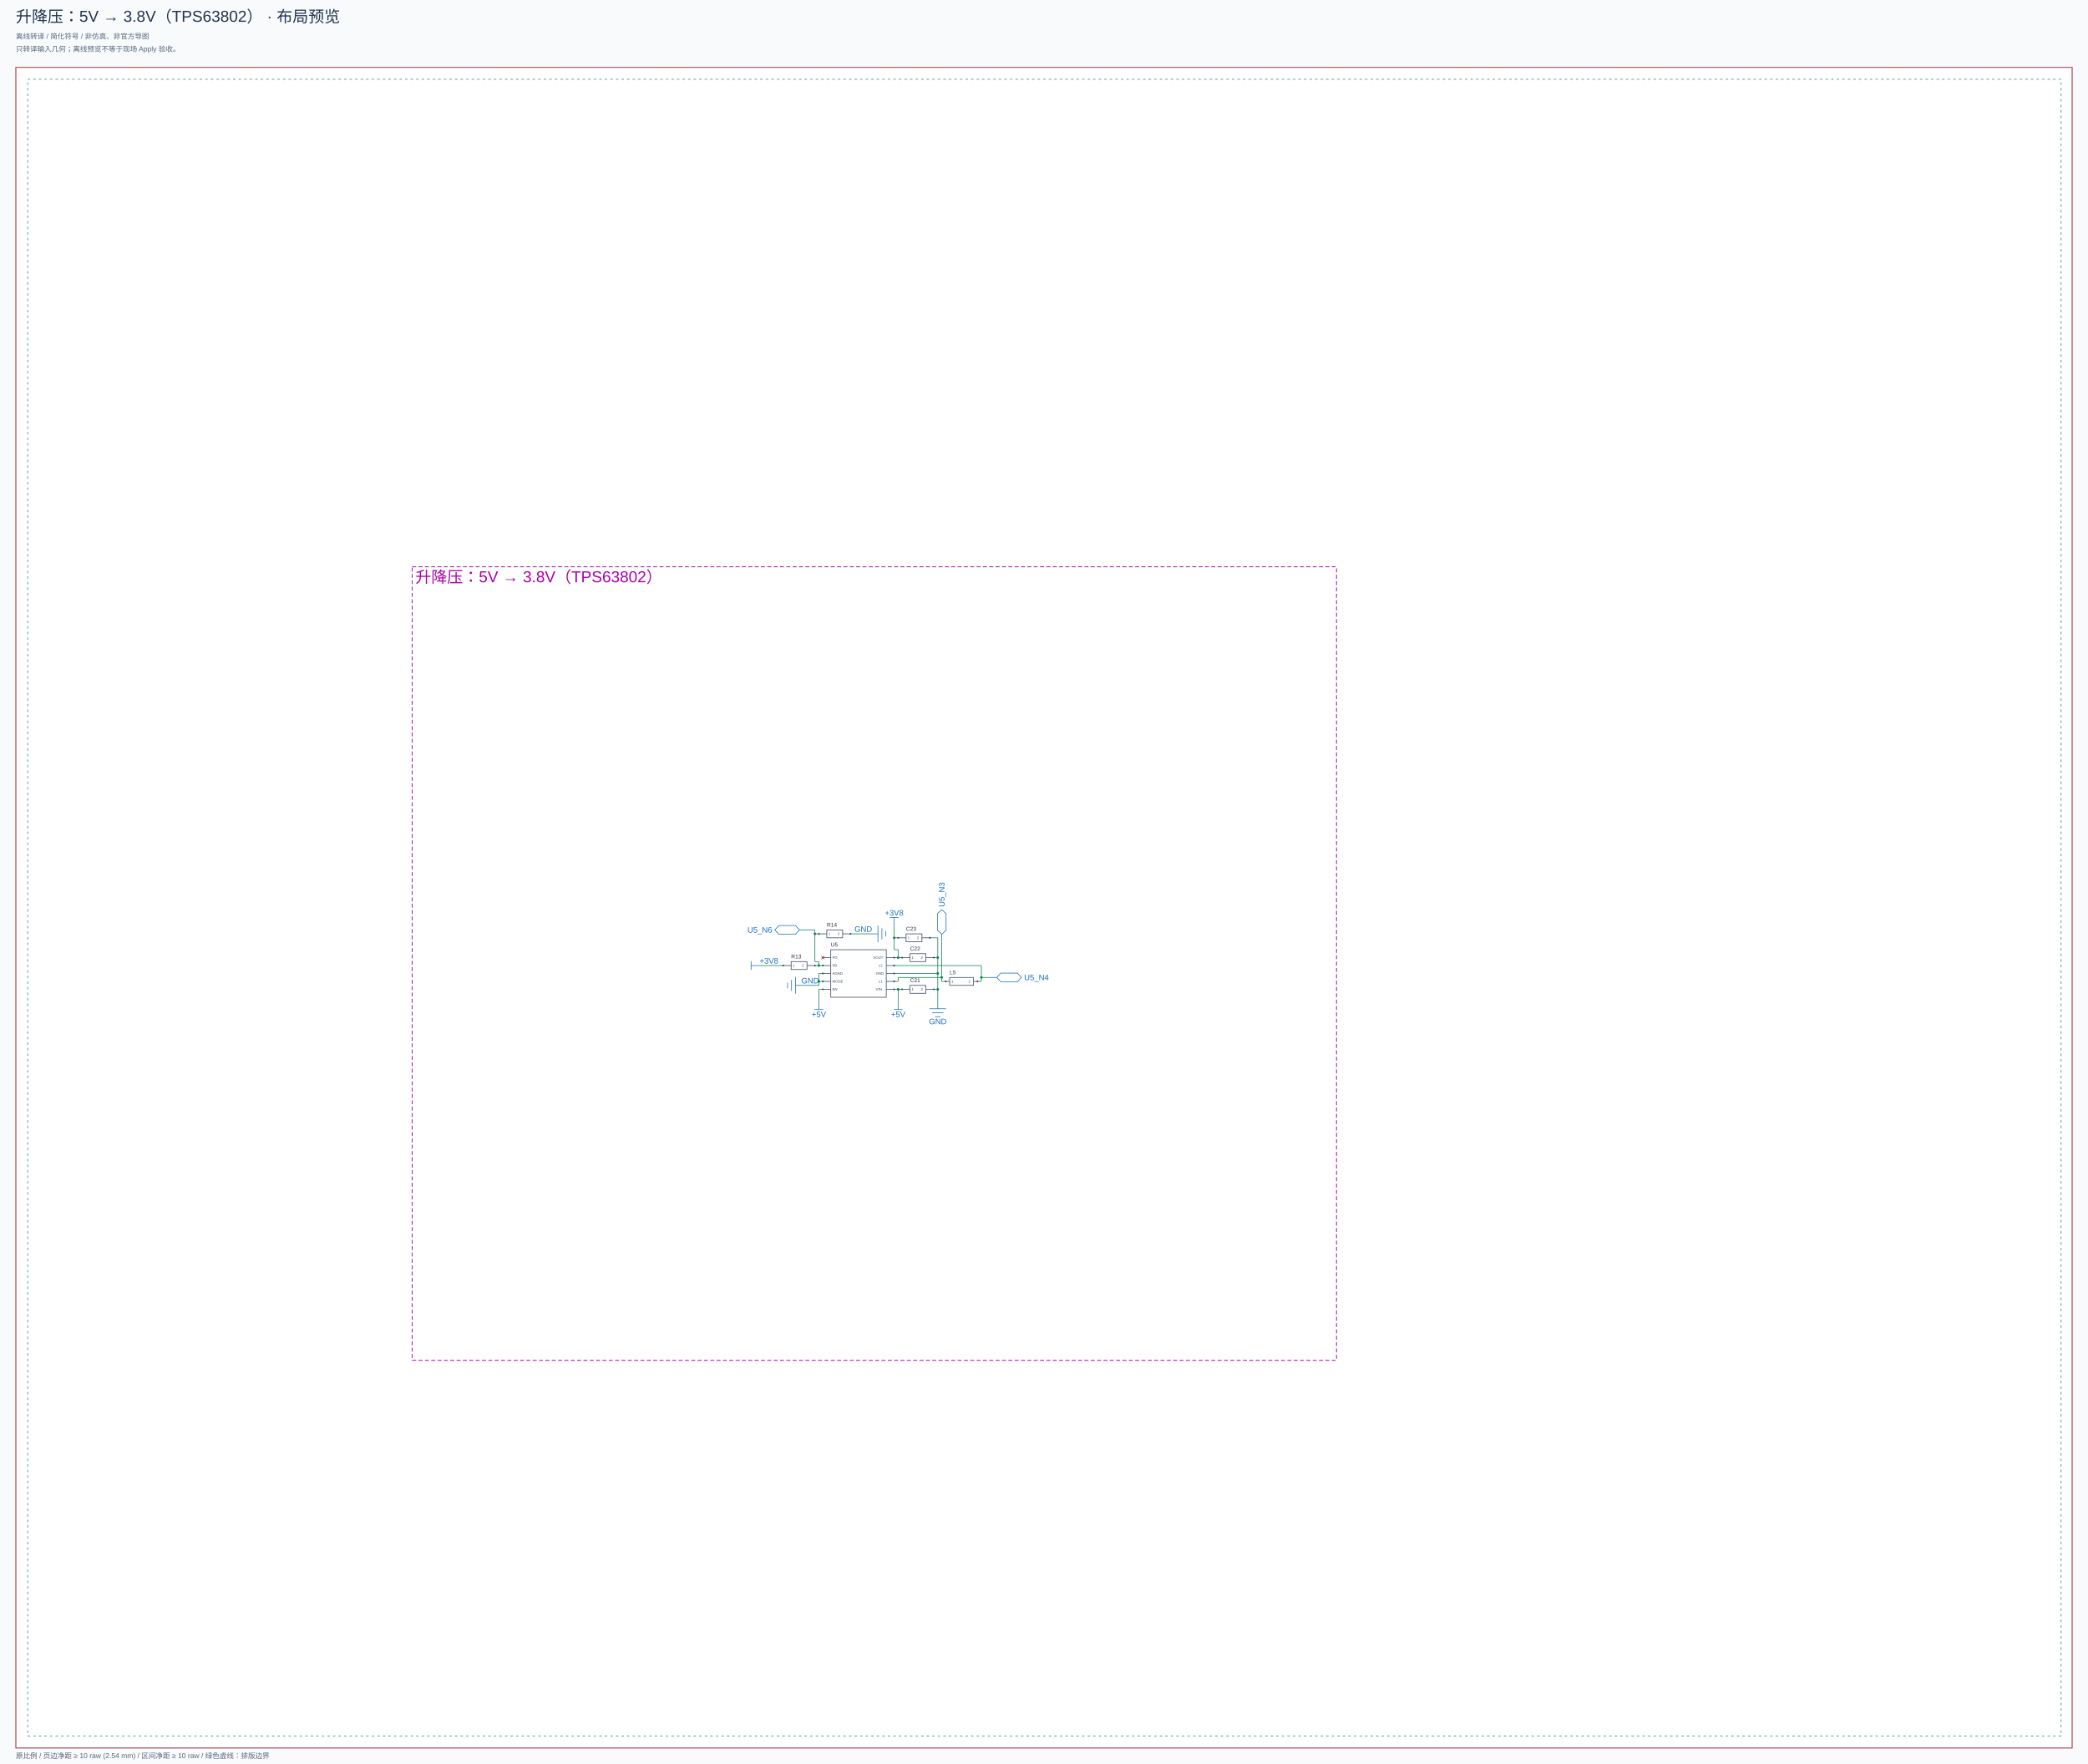
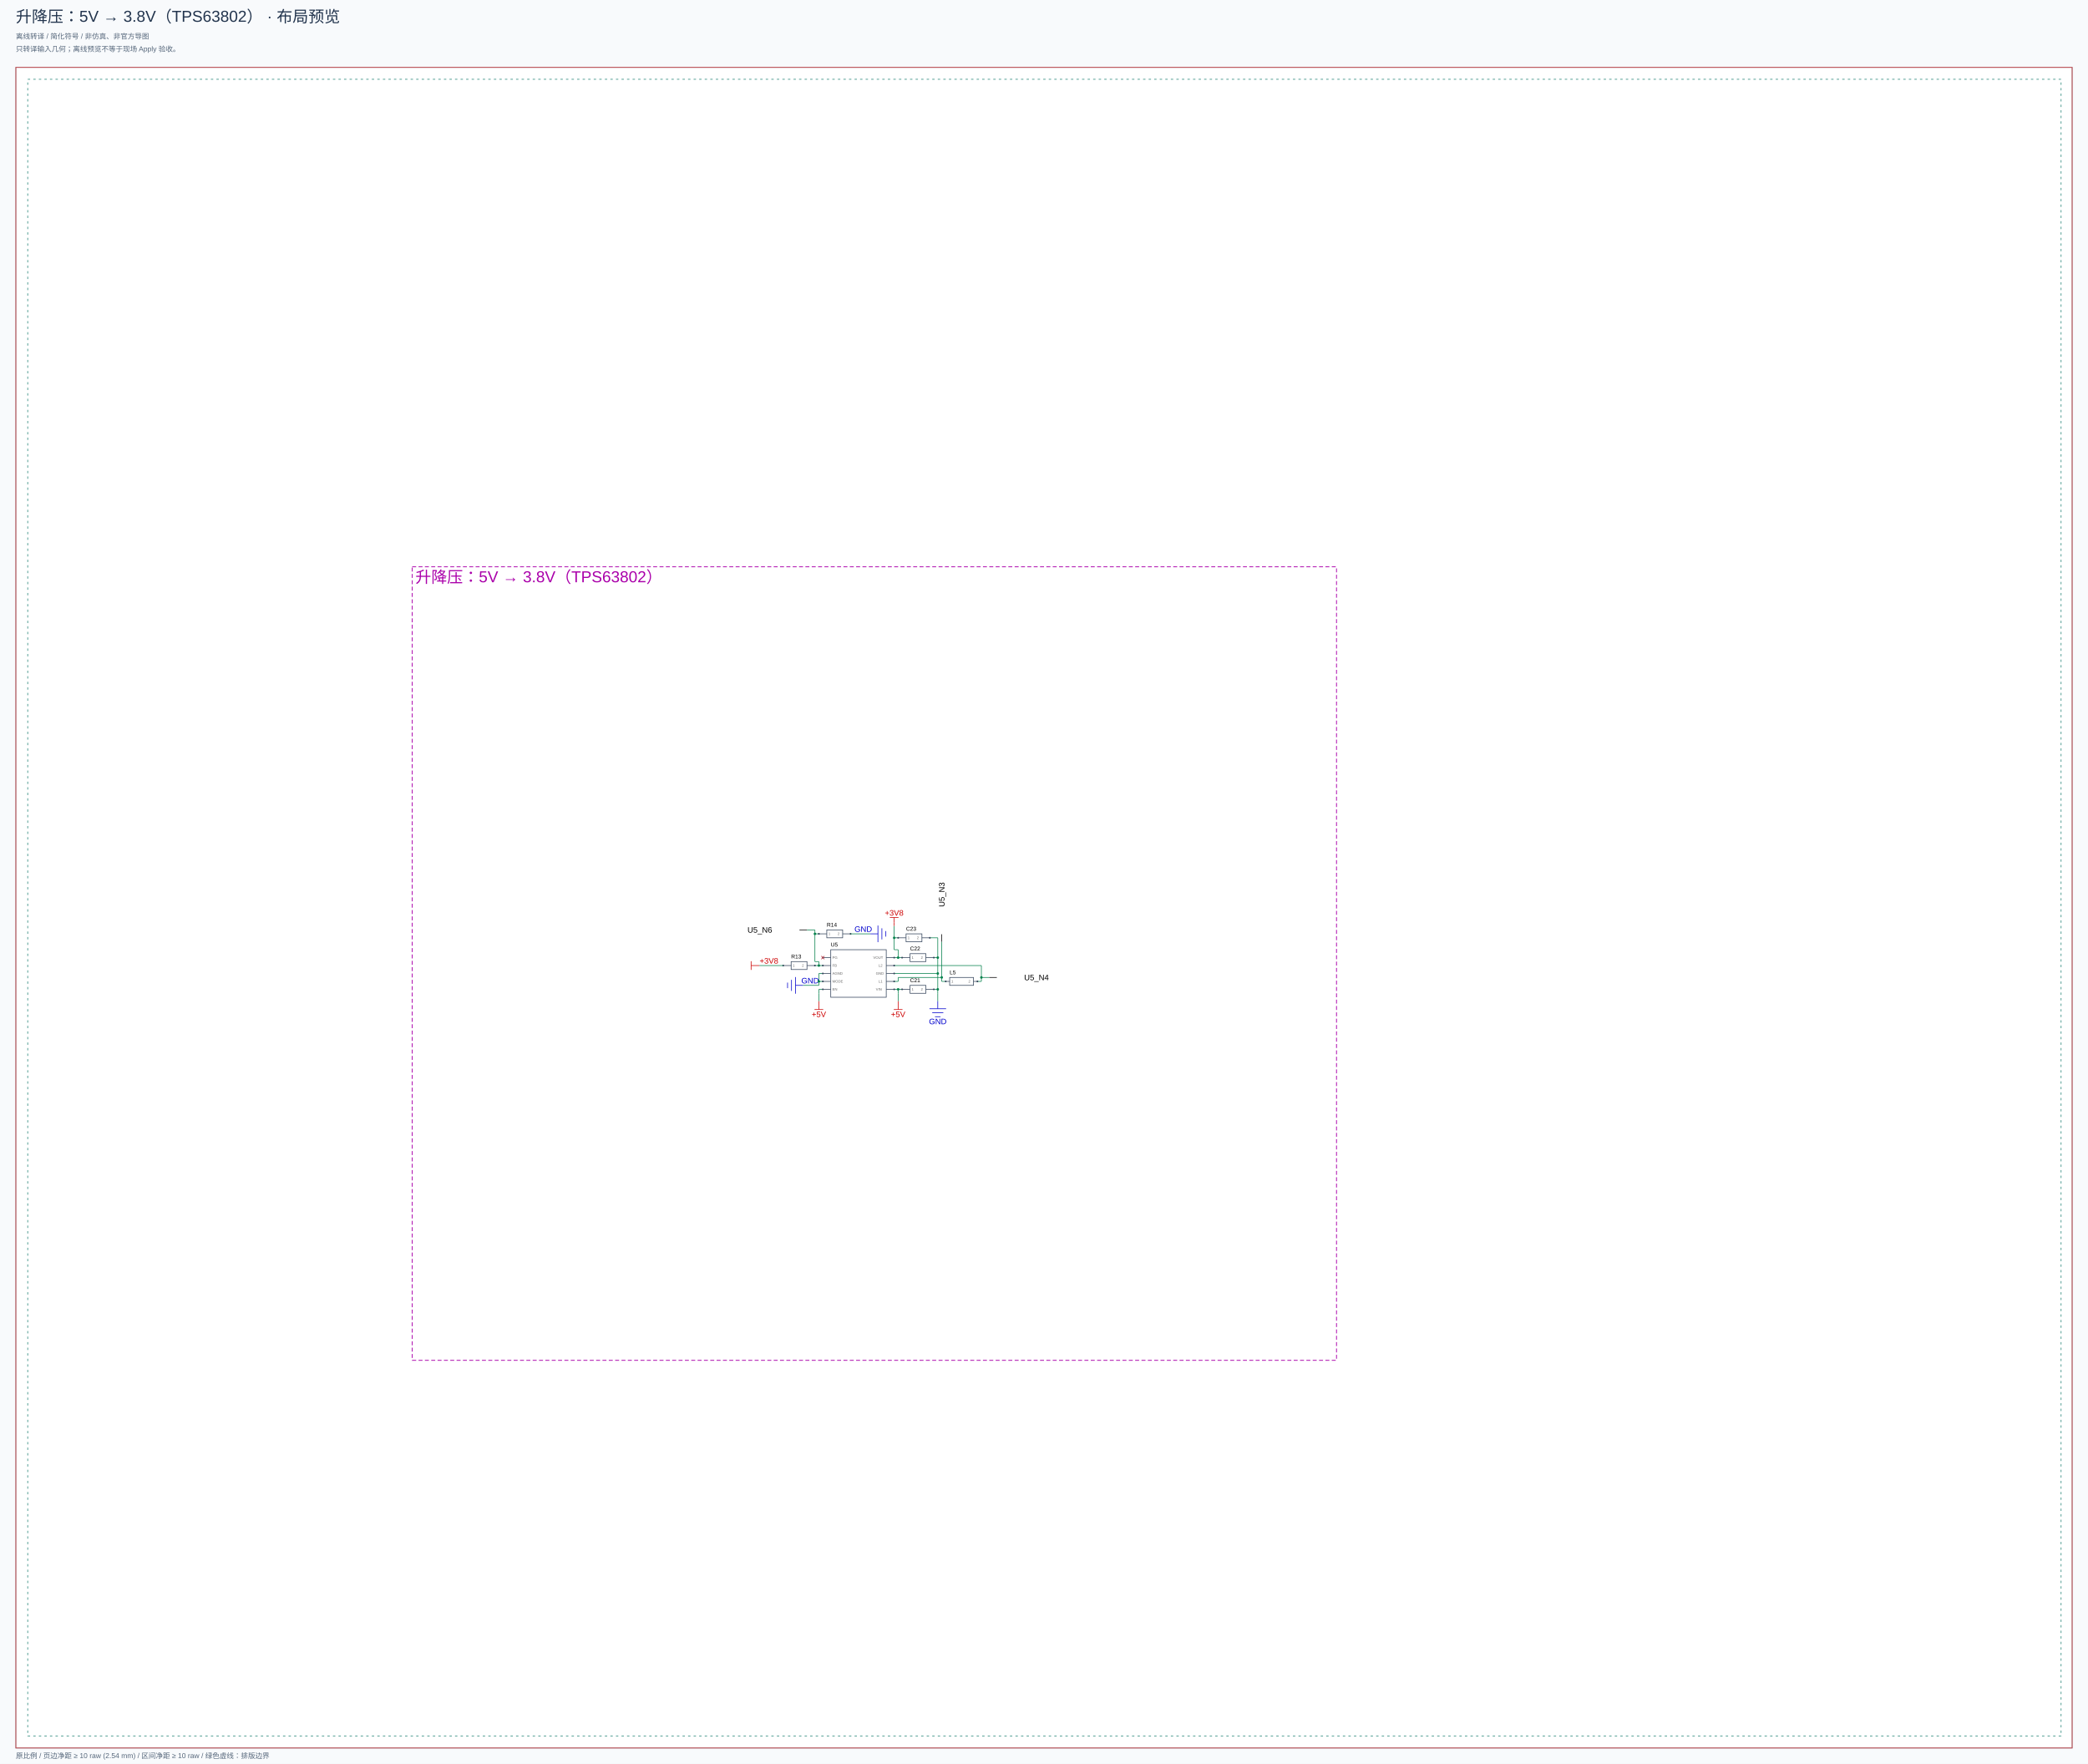
<svg xmlns="http://www.w3.org/2000/svg" width="5268" height="4450" viewBox="0 0 2634 2225">
  <rect width="100%" height="100%" fill="#f8fafc" />
  <g font-family="Arial,PingFang SC,sans-serif">
    <text x="20" y="28" font-size="20" fill="#22344d" text-anchor="start">升降压：5V → 3.8V（TPS63802） · 布局预览</text>
    <text x="20" y="49" font-size="9" fill="#546579" text-anchor="start">离线转译 / 简化符号 / 非仿真、非官方导图</text>
    <text x="20" y="65" font-size="9" fill="#546579" text-anchor="start">只转译输入几何；离线预览不等于现场 Apply 验收。</text>
    <rect x="20" y="85" width="2594" height="2120" fill="white" stroke="#94a3b8" stroke-dasharray="" />
    <rect x="20" y="85" width="2594" height="2120" fill="none" stroke="#c74747" stroke-dasharray="" />
    <rect x="35" y="100" width="2565" height="2090" fill="none" stroke="#4a998e" stroke-dasharray="3 4" />
    <rect x="1210" y="1315" width="190" height="76" fill="#f8fafc" stroke="#94a3b8" />
    <text x="1216" y="1330" font-size="8" fill="#334155" text-anchor="start">SHEET M5</text>
    <text x="1216" y="1343" font-size="8" fill="#334155" text-anchor="start">REV A</text>
    <text x="1216" y="1356" font-size="8" fill="#334155" text-anchor="start">PAGE 1/1</text>
    <text x="1216" y="1369" font-size="8" fill="#334155" text-anchor="start">2026-11-06</text>
    <text x="1216" y="1382" font-size="8" fill="#334155" text-anchor="start">EasyCirq</text>
    <text x="20" y="2218" font-size="9" fill="#546579" text-anchor="start">原比例 / 页边净距 ≥ 10 raw (2.54 mm) / 区间净距 ≥ 10 raw / 绿色虚线：排版边界</text>
    <rect x="520" y="715" width="1166" height="1001" fill="white" stroke="#aa00aa" stroke-dasharray="5 3" />
    <text x="524" y="735" font-size="20" fill="#aa00aa" text-anchor="start">升降压：5V → 3.8V（TPS63802）</text>
    <path d="M1033 1228 L1038 1228" fill="none" stroke="#07814d" stroke-width="0.8" />
    <path d="M1173 1183 L1183 1183" fill="none" stroke="#07814d" stroke-width="0.8" />
    <path d="M1178 1208 L1183 1208" fill="none" stroke="#07814d" stroke-width="0.8" />
    <path d="M1183 1228 L1128 1228" fill="none" stroke="#07814d" stroke-width="0.8" />
    <path d="M1128 1198 L1133 1198" fill="none" stroke="#07814d" stroke-width="0.8" />
    <path d="M1133 1198 L1133 1208" fill="none" stroke="#07814d" stroke-width="0.8" />
    <path d="M1128 1208 L1133 1208" fill="none" stroke="#07814d" stroke-width="0.8" />
    <path d="M1133 1208 L1138 1208" fill="none" stroke="#07814d" stroke-width="0.8" />
    <path d="M1028 1218 L1033 1218" fill="none" stroke="#07814d" stroke-width="0.8" />
    <path d="M1033 1218 L1038 1218" fill="none" stroke="#07814d" stroke-width="0.8" />
    <path d="M1028 1213 L1033 1213" fill="none" stroke="#07814d" stroke-width="0.8" />
    <path d="M1033 1213 L1033 1218" fill="none" stroke="#07814d" stroke-width="0.8" />
    <path d="M1188 1233 L1133 1233" fill="none" stroke="#07814d" stroke-width="0.8" />
    <path d="M1133 1233 L1133 1238" fill="none" stroke="#07814d" stroke-width="0.8" />
    <path d="M1133 1238 L1128 1238" fill="none" stroke="#07814d" stroke-width="0.8" />
    <path d="M1238 1218 L1128 1218" fill="none" stroke="#07814d" stroke-width="0.8" />
    <path d="M1033 1238 L1038 1238" fill="none" stroke="#07814d" stroke-width="0.8" />
    <path d="M1033 1243 L1033 1238" fill="none" stroke="#07814d" stroke-width="0.8" />
    <path d="M1033 1238 L1033 1228" fill="none" stroke="#07814d" stroke-width="0.8" />
    <path d="M1178 1248 L1183 1248" fill="none" stroke="#07814d" stroke-width="0.8" />
    <path d="M1183 1253 L1183 1248" fill="none" stroke="#07814d" stroke-width="0.8" />
    <path d="M1183 1248 L1183 1228" fill="none" stroke="#07814d" stroke-width="0.8" />
    <path d="M1183 1228 L1183 1208" fill="none" stroke="#07814d" stroke-width="0.8" />
    <path d="M1183 1208 L1183 1183" fill="none" stroke="#07814d" stroke-width="0.8" />
    <path d="M1038 1248 L1033 1248" fill="none" stroke="#07814d" stroke-width="0.8" />
    <path d="M1033 1248 L1033 1253" fill="none" stroke="#07814d" stroke-width="0.8" />
    <path d="M1128 1248 L1133 1248" fill="none" stroke="#07814d" stroke-width="0.8" />
    <path d="M1133 1248 L1138 1248" fill="none" stroke="#07814d" stroke-width="0.8" />
    <path d="M1133 1248 L1133 1253" fill="none" stroke="#07814d" stroke-width="0.8" />
    <path d="M1128 1183 L1133 1183" fill="none" stroke="#07814d" stroke-width="0.8" />
    <path d="M1128 1198 L1128 1183" fill="none" stroke="#07814d" stroke-width="0.8" />
    <path d="M1128 1183 L1128 1178" fill="none" stroke="#07814d" stroke-width="0.8" />
    <path d="M1028 1178 L1033 1178" fill="none" stroke="#07814d" stroke-width="0.8" />
    <path d="M1028 1213 L1028 1178" fill="none" stroke="#07814d" stroke-width="0.8" />
    <path d="M1028 1178 L1028 1173" fill="none" stroke="#07814d" stroke-width="0.8" />
    <path d="M1188 1238 L1193 1238" fill="none" stroke="#07814d" stroke-width="0.8" />
    <path d="M1188 1238 L1188 1233" fill="none" stroke="#07814d" stroke-width="0.8" />
    <path d="M1233 1238 L1238 1238" fill="none" stroke="#07814d" stroke-width="0.8" />
    <path d="M1238 1238 L1238 1218" fill="none" stroke="#07814d" stroke-width="0.8" />
    <rect x="1048" y="1198" width="70" height="60" fill="white" stroke="#34445b" stroke-width="0.8" />
-     <text x="1048" y="1194" font-size="7" fill="#24344a" text-anchor="start">U5</text>
+     <text x="1048" y="1194" font-size="7" fill="#000000" text-anchor="start">U5</text>
    <path d="M1048 1228 L1038 1228" fill="none" stroke="#34445b" stroke-width="0.8" />
-     <text x="1050" y="1229.5" font-size="4.5" fill="#34445b" text-anchor="start">AGND</text>
+     <text x="1050" y="1229.5" font-size="4.5" fill="#666666" text-anchor="start">AGND</text>
    <circle cx="1038" cy="1228" r="1.1" fill="#34445b" />
    <path d="M1048 1248 L1038 1248" fill="none" stroke="#34445b" stroke-width="0.8" />
-     <text x="1050" y="1249.5" font-size="4.5" fill="#34445b" text-anchor="start">EN</text>
+     <text x="1050" y="1249.5" font-size="4.5" fill="#666666" text-anchor="start">EN</text>
    <circle cx="1038" cy="1248" r="1.1" fill="#34445b" />
    <path d="M1048 1218 L1038 1218" fill="none" stroke="#34445b" stroke-width="0.8" />
-     <text x="1050" y="1219.5" font-size="4.5" fill="#34445b" text-anchor="start">FB</text>
+     <text x="1050" y="1219.5" font-size="4.5" fill="#666666" text-anchor="start">FB</text>
    <circle cx="1038" cy="1218" r="1.1" fill="#34445b" />
    <path d="M1118 1228 L1128 1228" fill="none" stroke="#34445b" stroke-width="0.8" />
-     <text x="1104.875" y="1229.5" font-size="4.5" fill="#34445b" text-anchor="start">GND</text>
+     <text x="1104.875" y="1229.5" font-size="4.5" fill="#666666" text-anchor="start">GND</text>
    <circle cx="1128" cy="1228" r="1.1" fill="#34445b" />
    <path d="M1118 1238 L1128 1238" fill="none" stroke="#34445b" stroke-width="0.8" />
-     <text x="1108.25" y="1239.5" font-size="4.5" fill="#34445b" text-anchor="start">L1</text>
+     <text x="1108.25" y="1239.5" font-size="4.5" fill="#666666" text-anchor="start">L1</text>
    <circle cx="1128" cy="1238" r="1.1" fill="#34445b" />
    <path d="M1118 1218 L1128 1218" fill="none" stroke="#34445b" stroke-width="0.8" />
-     <text x="1108.25" y="1219.5" font-size="4.5" fill="#34445b" text-anchor="start">L2</text>
+     <text x="1108.25" y="1219.5" font-size="4.5" fill="#666666" text-anchor="start">L2</text>
    <circle cx="1128" cy="1218" r="1.1" fill="#34445b" />
    <path d="M1048 1238 L1038 1238" fill="none" stroke="#34445b" stroke-width="0.8" />
-     <text x="1050" y="1239.5" font-size="4.5" fill="#34445b" text-anchor="start">MODE</text>
+     <text x="1050" y="1239.5" font-size="4.5" fill="#666666" text-anchor="start">MODE</text>
    <circle cx="1038" cy="1238" r="1.1" fill="#34445b" />
    <path d="M1048 1208 L1038 1208" fill="none" stroke="#34445b" stroke-width="0.8" />
-     <text x="1050" y="1209.5" font-size="4.5" fill="#34445b" text-anchor="start">PG</text>
+     <text x="1050" y="1209.5" font-size="4.5" fill="#666666" text-anchor="start">PG</text>
    <circle cx="1038" cy="1208" r="1.1" fill="#34445b" />
    <path d="M1036 1210 L1040 1206" fill="none" stroke="#c53b45" stroke-width="0.8" />
    <path d="M1036 1206 L1040 1210" fill="none" stroke="#c53b45" stroke-width="0.8" />
    <path d="M1118 1248 L1128 1248" fill="none" stroke="#34445b" stroke-width="0.8" />
-     <text x="1104.875" y="1249.5" font-size="4.5" fill="#34445b" text-anchor="start">VIN</text>
+     <text x="1104.875" y="1249.5" font-size="4.5" fill="#666666" text-anchor="start">VIN</text>
    <circle cx="1128" cy="1248" r="1.1" fill="#34445b" />
    <path d="M1118 1208 L1128 1208" fill="none" stroke="#34445b" stroke-width="0.8" />
-     <text x="1101.5" y="1209.5" font-size="4.5" fill="#34445b" text-anchor="start">VOUT</text>
+     <text x="1101.5" y="1209.5" font-size="4.5" fill="#666666" text-anchor="start">VOUT</text>
    <circle cx="1128" cy="1208" r="1.1" fill="#34445b" />
    <rect x="1148" y="1243" width="20" height="10" fill="white" stroke="#34445b" stroke-width="0.8" />
-     <text x="1148" y="1239" font-size="7" fill="#24344a" text-anchor="start">C21</text>
+     <text x="1148" y="1239" font-size="7" fill="#000000" text-anchor="start">C21</text>
    <path d="M1148 1248 L1138 1248" fill="none" stroke="#34445b" stroke-width="0.8" />
-     <text x="1150" y="1249.5" font-size="4.5" fill="#34445b" text-anchor="start">1</text>
+     <text x="1150" y="1249.5" font-size="4.5" fill="#666666" text-anchor="start">1</text>
    <circle cx="1138" cy="1248" r="1.1" fill="#34445b" />
    <path d="M1168 1248 L1178 1248" fill="none" stroke="#34445b" stroke-width="0.8" />
-     <text x="1161.625" y="1249.5" font-size="4.5" fill="#34445b" text-anchor="start">2</text>
+     <text x="1161.625" y="1249.5" font-size="4.5" fill="#666666" text-anchor="start">2</text>
    <circle cx="1178" cy="1248" r="1.1" fill="#34445b" />
    <rect x="1148" y="1203" width="20" height="10" fill="white" stroke="#34445b" stroke-width="0.8" />
-     <text x="1148" y="1199" font-size="7" fill="#24344a" text-anchor="start">C22</text>
+     <text x="1148" y="1199" font-size="7" fill="#000000" text-anchor="start">C22</text>
    <path d="M1148 1208 L1138 1208" fill="none" stroke="#34445b" stroke-width="0.8" />
-     <text x="1150" y="1209.5" font-size="4.5" fill="#34445b" text-anchor="start">1</text>
+     <text x="1150" y="1209.5" font-size="4.5" fill="#666666" text-anchor="start">1</text>
    <circle cx="1138" cy="1208" r="1.1" fill="#34445b" />
    <path d="M1168 1208 L1178 1208" fill="none" stroke="#34445b" stroke-width="0.8" />
-     <text x="1161.625" y="1209.5" font-size="4.5" fill="#34445b" text-anchor="start">2</text>
+     <text x="1161.625" y="1209.5" font-size="4.5" fill="#666666" text-anchor="start">2</text>
    <circle cx="1178" cy="1208" r="1.1" fill="#34445b" />
    <rect x="1143" y="1178" width="20" height="10" fill="white" stroke="#34445b" stroke-width="0.8" />
-     <text x="1143" y="1174" font-size="7" fill="#24344a" text-anchor="start">C23</text>
+     <text x="1143" y="1174" font-size="7" fill="#000000" text-anchor="start">C23</text>
    <path d="M1143 1183 L1133 1183" fill="none" stroke="#34445b" stroke-width="0.8" />
-     <text x="1145" y="1184.5" font-size="4.5" fill="#34445b" text-anchor="start">1</text>
+     <text x="1145" y="1184.5" font-size="4.5" fill="#666666" text-anchor="start">1</text>
    <circle cx="1133" cy="1183" r="1.1" fill="#34445b" />
    <path d="M1163 1183 L1173 1183" fill="none" stroke="#34445b" stroke-width="0.8" />
-     <text x="1156.625" y="1184.5" font-size="4.5" fill="#34445b" text-anchor="start">2</text>
+     <text x="1156.625" y="1184.5" font-size="4.5" fill="#666666" text-anchor="start">2</text>
    <circle cx="1173" cy="1183" r="1.1" fill="#34445b" />
    <rect x="1198" y="1233" width="30" height="10" fill="white" stroke="#34445b" stroke-width="0.8" />
-     <text x="1198" y="1229" font-size="7" fill="#24344a" text-anchor="start">L5</text>
+     <text x="1198" y="1229" font-size="7" fill="#000000" text-anchor="start">L5</text>
    <path d="M1198 1238 L1193 1238" fill="none" stroke="#34445b" stroke-width="0.8" />
-     <text x="1200" y="1239.5" font-size="4.5" fill="#34445b" text-anchor="start">1</text>
+     <text x="1200" y="1239.5" font-size="4.5" fill="#666666" text-anchor="start">1</text>
    <circle cx="1193" cy="1238" r="1.1" fill="#34445b" />
    <path d="M1228 1238 L1233 1238" fill="none" stroke="#34445b" stroke-width="0.8" />
-     <text x="1221.625" y="1239.5" font-size="4.5" fill="#34445b" text-anchor="start">2</text>
+     <text x="1221.625" y="1239.5" font-size="4.5" fill="#666666" text-anchor="start">2</text>
    <circle cx="1233" cy="1238" r="1.1" fill="#34445b" />
    <rect x="998" y="1213" width="20" height="10" fill="white" stroke="#34445b" stroke-width="0.8" />
-     <text x="998" y="1209" font-size="7" fill="#24344a" text-anchor="start">R13</text>
+     <text x="998" y="1209" font-size="7" fill="#000000" text-anchor="start">R13</text>
    <path d="M998 1218 L988 1218" fill="none" stroke="#34445b" stroke-width="0.8" />
-     <text x="1000" y="1219.5" font-size="4.5" fill="#34445b" text-anchor="start">1</text>
+     <text x="1000" y="1219.5" font-size="4.5" fill="#666666" text-anchor="start">1</text>
    <circle cx="988" cy="1218" r="1.1" fill="#34445b" />
    <path d="M1018 1218 L1028 1218" fill="none" stroke="#34445b" stroke-width="0.8" />
-     <text x="1011.625" y="1219.5" font-size="4.5" fill="#34445b" text-anchor="start">2</text>
+     <text x="1011.625" y="1219.5" font-size="4.5" fill="#666666" text-anchor="start">2</text>
    <circle cx="1028" cy="1218" r="1.1" fill="#34445b" />
    <rect x="1043" y="1173" width="20" height="10" fill="white" stroke="#34445b" stroke-width="0.8" />
-     <text x="1043" y="1169" font-size="7" fill="#24344a" text-anchor="start">R14</text>
+     <text x="1043" y="1169" font-size="7" fill="#000000" text-anchor="start">R14</text>
    <path d="M1043 1178 L1033 1178" fill="none" stroke="#34445b" stroke-width="0.8" />
-     <text x="1045" y="1179.5" font-size="4.5" fill="#34445b" text-anchor="start">1</text>
+     <text x="1045" y="1179.5" font-size="4.5" fill="#666666" text-anchor="start">1</text>
    <circle cx="1033" cy="1178" r="1.1" fill="#34445b" />
    <path d="M1063 1178 L1073 1178" fill="none" stroke="#34445b" stroke-width="0.8" />
-     <text x="1056.625" y="1179.5" font-size="4.5" fill="#34445b" text-anchor="start">2</text>
+     <text x="1056.625" y="1179.5" font-size="4.5" fill="#666666" text-anchor="start">2</text>
    <circle cx="1073" cy="1178" r="1.1" fill="#34445b" />
    <path d="M1033 1243 L1013 1243" fill="none" stroke="#07814d" stroke-width="0.8" />
-     <path d="M1013 1243 L1003.5 1243" fill="none" stroke="#176bc0" stroke-width="0.8" />
-     <path d="M1003.5 1232.5 L1003.5 1253.5" fill="none" stroke="#176bc0" stroke-width="0.8" />
-     <path d="M998.5 1236 L998.5 1250" fill="none" stroke="#176bc0" stroke-width="0.8" />
-     <path d="M993.5 1239.5 L993.5 1246.5" fill="none" stroke="#176bc0" stroke-width="0.8" />
-     <text class="marker-name" transform="translate(1022 1237) rotate(0)" y="3.5" text-anchor="middle" font-size="10" textLength="16" lengthAdjust="spacingAndGlyphs" fill="#176bc0">GND</text>
+     <path d="M1013 1243 L1003.5 1243" fill="none" stroke="#0000CC" stroke-width="0.8" />
+     <path d="M1003.5 1232.5 L1003.5 1253.5" fill="none" stroke="#0000CC" stroke-width="0.8" />
+     <path d="M998.5 1236 L998.5 1250" fill="none" stroke="#0000CC" stroke-width="0.8" />
+     <path d="M993.5 1239.5 L993.5 1246.5" fill="none" stroke="#0000CC" stroke-width="0.8" />
+     <text class="marker-name" transform="translate(1022 1237) rotate(0)" y="3.5" text-anchor="middle" font-size="10" textLength="16" lengthAdjust="spacingAndGlyphs" fill="#0000CC">GND</text>
    <path d="M1183 1253 L1183 1263" fill="none" stroke="#07814d" stroke-width="0.8" />
-     <path d="M1183 1263 L1183 1272.5" fill="none" stroke="#176bc0" stroke-width="0.8" />
-     <path d="M1172.5 1272.5 L1193.5 1272.5" fill="none" stroke="#176bc0" stroke-width="0.8" />
-     <path d="M1176 1277.5 L1190 1277.5" fill="none" stroke="#176bc0" stroke-width="0.8" />
-     <path d="M1179.5 1282.5 L1186.5 1282.5" fill="none" stroke="#176bc0" stroke-width="0.8" />
-     <text class="marker-name" transform="translate(1183 1288.5) rotate(0)" y="3.5" text-anchor="middle" font-size="10" textLength="16" lengthAdjust="spacingAndGlyphs" fill="#176bc0">GND</text>
+     <path d="M1183 1263 L1183 1272.5" fill="none" stroke="#0000CC" stroke-width="0.8" />
+     <path d="M1172.5 1272.5 L1193.5 1272.5" fill="none" stroke="#0000CC" stroke-width="0.8" />
+     <path d="M1176 1277.5 L1190 1277.5" fill="none" stroke="#0000CC" stroke-width="0.8" />
+     <path d="M1179.5 1282.5 L1186.5 1282.5" fill="none" stroke="#0000CC" stroke-width="0.8" />
+     <text class="marker-name" transform="translate(1183 1288.5) rotate(0)" y="3.5" text-anchor="middle" font-size="10" textLength="16" lengthAdjust="spacingAndGlyphs" fill="#0000CC">GND</text>
    <path d="M1073 1178 L1098 1178" fill="none" stroke="#07814d" stroke-width="0.8" />
-     <path d="M1098 1178 L1107.5 1178" fill="none" stroke="#176bc0" stroke-width="0.8" />
-     <path d="M1107.5 1188.5 L1107.5 1167.5" fill="none" stroke="#176bc0" stroke-width="0.8" />
-     <path d="M1112.5 1185 L1112.5 1171" fill="none" stroke="#176bc0" stroke-width="0.8" />
-     <path d="M1117.5 1181.5 L1117.5 1174.5" fill="none" stroke="#176bc0" stroke-width="0.8" />
-     <text class="marker-name" transform="translate(1089 1172) rotate(0)" y="3.5" text-anchor="middle" font-size="10" textLength="16" lengthAdjust="spacingAndGlyphs" fill="#176bc0">GND</text>
+     <path d="M1098 1178 L1107.5 1178" fill="none" stroke="#0000CC" stroke-width="0.8" />
+     <path d="M1107.5 1188.5 L1107.5 1167.5" fill="none" stroke="#0000CC" stroke-width="0.8" />
+     <path d="M1112.5 1185 L1112.5 1171" fill="none" stroke="#0000CC" stroke-width="0.8" />
+     <path d="M1117.5 1181.5 L1117.5 1174.5" fill="none" stroke="#0000CC" stroke-width="0.8" />
+     <text class="marker-name" transform="translate(1089 1172) rotate(0)" y="3.5" text-anchor="middle" font-size="10" textLength="16" lengthAdjust="spacingAndGlyphs" fill="#0000CC">GND</text>
    <path d="M1033 1253 L1033 1263" fill="none" stroke="#07814d" stroke-width="0.8" />
-     <path d="M1033 1263 L1033 1267.5" fill="none" stroke="#176bc0" stroke-width="0.8" />
-     <path d="M1033 1267.5 L1033 1273.5" fill="none" stroke="#176bc0" stroke-width="0.8" />
-     <path d="M1027.5 1273.5 L1038.5 1273.5" fill="none" stroke="#176bc0" stroke-width="0.8" />
-     <text class="marker-name" transform="translate(1033 1279.5) rotate(0)" y="3.5" text-anchor="middle" font-size="10" textLength="16" lengthAdjust="spacingAndGlyphs" fill="#176bc0">+5V</text>
+     <path d="M1033 1263 L1033 1267.5" fill="none" stroke="#CC0000" stroke-width="0.8" />
+     <path d="M1033 1267.5 L1033 1273.5" fill="none" stroke="#CC0000" stroke-width="0.8" />
+     <path d="M1027.5 1273.5 L1038.5 1273.5" fill="none" stroke="#CC0000" stroke-width="0.8" />
+     <text class="marker-name" transform="translate(1033 1279.5) rotate(0)" y="3.5" text-anchor="middle" font-size="10" textLength="16" lengthAdjust="spacingAndGlyphs" fill="#CC0000">+5V</text>
    <path d="M1133 1253 L1133 1263" fill="none" stroke="#07814d" stroke-width="0.8" />
-     <path d="M1133 1263 L1133 1267.5" fill="none" stroke="#176bc0" stroke-width="0.8" />
-     <path d="M1133 1267.5 L1133 1273.5" fill="none" stroke="#176bc0" stroke-width="0.8" />
-     <path d="M1127.5 1273.5 L1138.5 1273.5" fill="none" stroke="#176bc0" stroke-width="0.8" />
-     <text class="marker-name" transform="translate(1133 1279.5) rotate(0)" y="3.5" text-anchor="middle" font-size="10" textLength="16" lengthAdjust="spacingAndGlyphs" fill="#176bc0">+5V</text>
+     <path d="M1133 1263 L1133 1267.5" fill="none" stroke="#CC0000" stroke-width="0.8" />
+     <path d="M1133 1267.5 L1133 1273.5" fill="none" stroke="#CC0000" stroke-width="0.8" />
+     <path d="M1127.5 1273.5 L1138.5 1273.5" fill="none" stroke="#CC0000" stroke-width="0.8" />
+     <text class="marker-name" transform="translate(1133 1279.5) rotate(0)" y="3.5" text-anchor="middle" font-size="10" textLength="16" lengthAdjust="spacingAndGlyphs" fill="#CC0000">+5V</text>
    <path d="M1128 1178 L1128 1168" fill="none" stroke="#07814d" stroke-width="0.8" />
-     <path d="M1128 1168 L1128 1163.5" fill="none" stroke="#176bc0" stroke-width="0.8" />
-     <path d="M1128 1163.5 L1128 1157.5" fill="none" stroke="#176bc0" stroke-width="0.8" />
-     <path d="M1133.5 1157.5 L1122.5 1157.5" fill="none" stroke="#176bc0" stroke-width="0.8" />
-     <text class="marker-name" transform="translate(1128 1151.5) rotate(0)" y="3.5" text-anchor="middle" font-size="10" textLength="22" lengthAdjust="spacingAndGlyphs" fill="#176bc0">+3V8</text>
+     <path d="M1128 1168 L1128 1163.5" fill="none" stroke="#CC0000" stroke-width="0.8" />
+     <path d="M1128 1163.5 L1128 1157.5" fill="none" stroke="#CC0000" stroke-width="0.8" />
+     <path d="M1133.5 1157.5 L1122.5 1157.5" fill="none" stroke="#CC0000" stroke-width="0.8" />
+     <text class="marker-name" transform="translate(1128 1151.5) rotate(0)" y="3.5" text-anchor="middle" font-size="10" textLength="22" lengthAdjust="spacingAndGlyphs" fill="#CC0000">+3V8</text>
    <path d="M988 1218 L958 1218" fill="none" stroke="#07814d" stroke-width="0.8" />
-     <path d="M958 1218 L953.5 1218" fill="none" stroke="#176bc0" stroke-width="0.8" />
-     <path d="M953.5 1218 L947.5 1218" fill="none" stroke="#176bc0" stroke-width="0.8" />
-     <path d="M947.5 1212.5 L947.5 1223.5" fill="none" stroke="#176bc0" stroke-width="0.8" />
-     <text class="marker-name" transform="translate(970 1212) rotate(0)" y="3.5" text-anchor="middle" font-size="10" textLength="22" lengthAdjust="spacingAndGlyphs" fill="#176bc0">+3V8</text>
+     <path d="M958 1218 L953.5 1218" fill="none" stroke="#CC0000" stroke-width="0.8" />
+     <path d="M953.5 1218 L947.5 1218" fill="none" stroke="#CC0000" stroke-width="0.8" />
+     <path d="M947.5 1212.5 L947.5 1223.5" fill="none" stroke="#CC0000" stroke-width="0.8" />
+     <text class="marker-name" transform="translate(970 1212) rotate(0)" y="3.5" text-anchor="middle" font-size="10" textLength="22" lengthAdjust="spacingAndGlyphs" fill="#CC0000">+3V8</text>
    <path d="M1028 1173 L1018 1173" fill="none" stroke="#07814d" stroke-width="0.8" />
-     <path d="M1018 1173 L1008.5 1173" fill="none" stroke="#176bc0" stroke-width="0.8" />
-     <polygon class="net-port" points="1008.5,1173 1003.5,1178.5 982.5,1178.5 977.5,1173 982.5,1167.5 1003.5,1167.5 " fill="none" stroke="#176bc0" stroke-width="0.8" />
-     <text class="marker-name" transform="translate(958.5 1173) rotate(0)" y="3.5" text-anchor="middle" font-size="10" textLength="36" lengthAdjust="spacingAndGlyphs" fill="#176bc0">U5_N6</text>
+     <path d="M1018 1173 L1008.5 1173" fill="none" stroke="#000000" stroke-width="0.8" />
+     <polygon class="net-port" points="1008.5,1173 1003.5,1178.5 982.5,1178.5 977.5,1173 982.5,1167.5 1003.5,1167.5 " fill="none" stroke="%s" stroke-width="0.8" />#000000<text class="marker-name" transform="translate(958.5 1173) rotate(0)" y="3.5" text-anchor="middle" font-size="10" textLength="36" lengthAdjust="spacingAndGlyphs" fill="#000000">U5_N6</text>
    <path d="M1188 1233 L1188 1188" fill="none" stroke="#07814d" stroke-width="0.8" />
-     <path d="M1188 1188 L1188 1178.5" fill="none" stroke="#176bc0" stroke-width="0.8" />
-     <polygon class="net-port" points="1188,1178.5 1182.5,1173.5 1182.5,1152.5 1188,1147.5 1193.5,1152.5 1193.5,1173.5 " fill="none" stroke="#176bc0" stroke-width="0.8" />
-     <text class="marker-name" transform="translate(1188 1128.5) rotate(-90)" y="3.5" text-anchor="middle" font-size="10" textLength="36" lengthAdjust="spacingAndGlyphs" fill="#176bc0">U5_N3</text>
+     <path d="M1188 1188 L1188 1178.5" fill="none" stroke="#000000" stroke-width="0.8" />
+     <polygon class="net-port" points="1188,1178.5 1182.5,1173.5 1182.5,1152.5 1188,1147.5 1193.5,1152.5 1193.5,1173.5 " fill="none" stroke="%s" stroke-width="0.8" />#000000<text class="marker-name" transform="translate(1188 1128.5) rotate(-90)" y="3.5" text-anchor="middle" font-size="10" textLength="36" lengthAdjust="spacingAndGlyphs" fill="#000000">U5_N3</text>
    <path d="M1238 1233 L1248 1233" fill="none" stroke="#07814d" stroke-width="0.8" />
-     <path d="M1248 1233 L1257.5 1233" fill="none" stroke="#176bc0" stroke-width="0.8" />
-     <polygon class="net-port" points="1257.5,1233 1262.5,1227.5 1283.5,1227.5 1288.5,1233 1283.5,1238.5 1262.5,1238.5 " fill="none" stroke="#176bc0" stroke-width="0.8" />
-     <text class="marker-name" transform="translate(1307.5 1233) rotate(0)" y="3.5" text-anchor="middle" font-size="10" textLength="36" lengthAdjust="spacingAndGlyphs" fill="#176bc0">U5_N4</text>
+     <path d="M1248 1233 L1257.5 1233" fill="none" stroke="#000000" stroke-width="0.8" />
+     <polygon class="net-port" points="1257.5,1233 1262.5,1227.5 1283.5,1227.5 1288.5,1233 1283.5,1238.5 1262.5,1238.5 " fill="none" stroke="%s" stroke-width="0.8" />#000000<text class="marker-name" transform="translate(1307.5 1233) rotate(0)" y="3.5" text-anchor="middle" font-size="10" textLength="36" lengthAdjust="spacingAndGlyphs" fill="#000000">U5_N4</text>
    <circle class="junction" cx="1028" cy="1178" r="1.6" fill="#07814d" />
    <circle class="junction" cx="1033" cy="1238" r="1.6" fill="#07814d" />
    <circle class="junction" cx="1033" cy="1218" r="1.6" fill="#07814d" />
    <circle class="junction" cx="1128" cy="1183" r="1.6" fill="#07814d" />
    <circle class="junction" cx="1133" cy="1248" r="1.6" fill="#07814d" />
    <circle class="junction" cx="1133" cy="1208" r="1.6" fill="#07814d" />
    <circle class="junction" cx="1183" cy="1248" r="1.6" fill="#07814d" />
    <circle class="junction" cx="1183" cy="1228" r="1.6" fill="#07814d" />
    <circle class="junction" cx="1183" cy="1208" r="1.6" fill="#07814d" />
    <circle class="junction" cx="1188" cy="1233" r="1.6" fill="#07814d" />
    <circle class="junction" cx="1238" cy="1233" r="1.6" fill="#07814d" />
  </g>
</svg>
